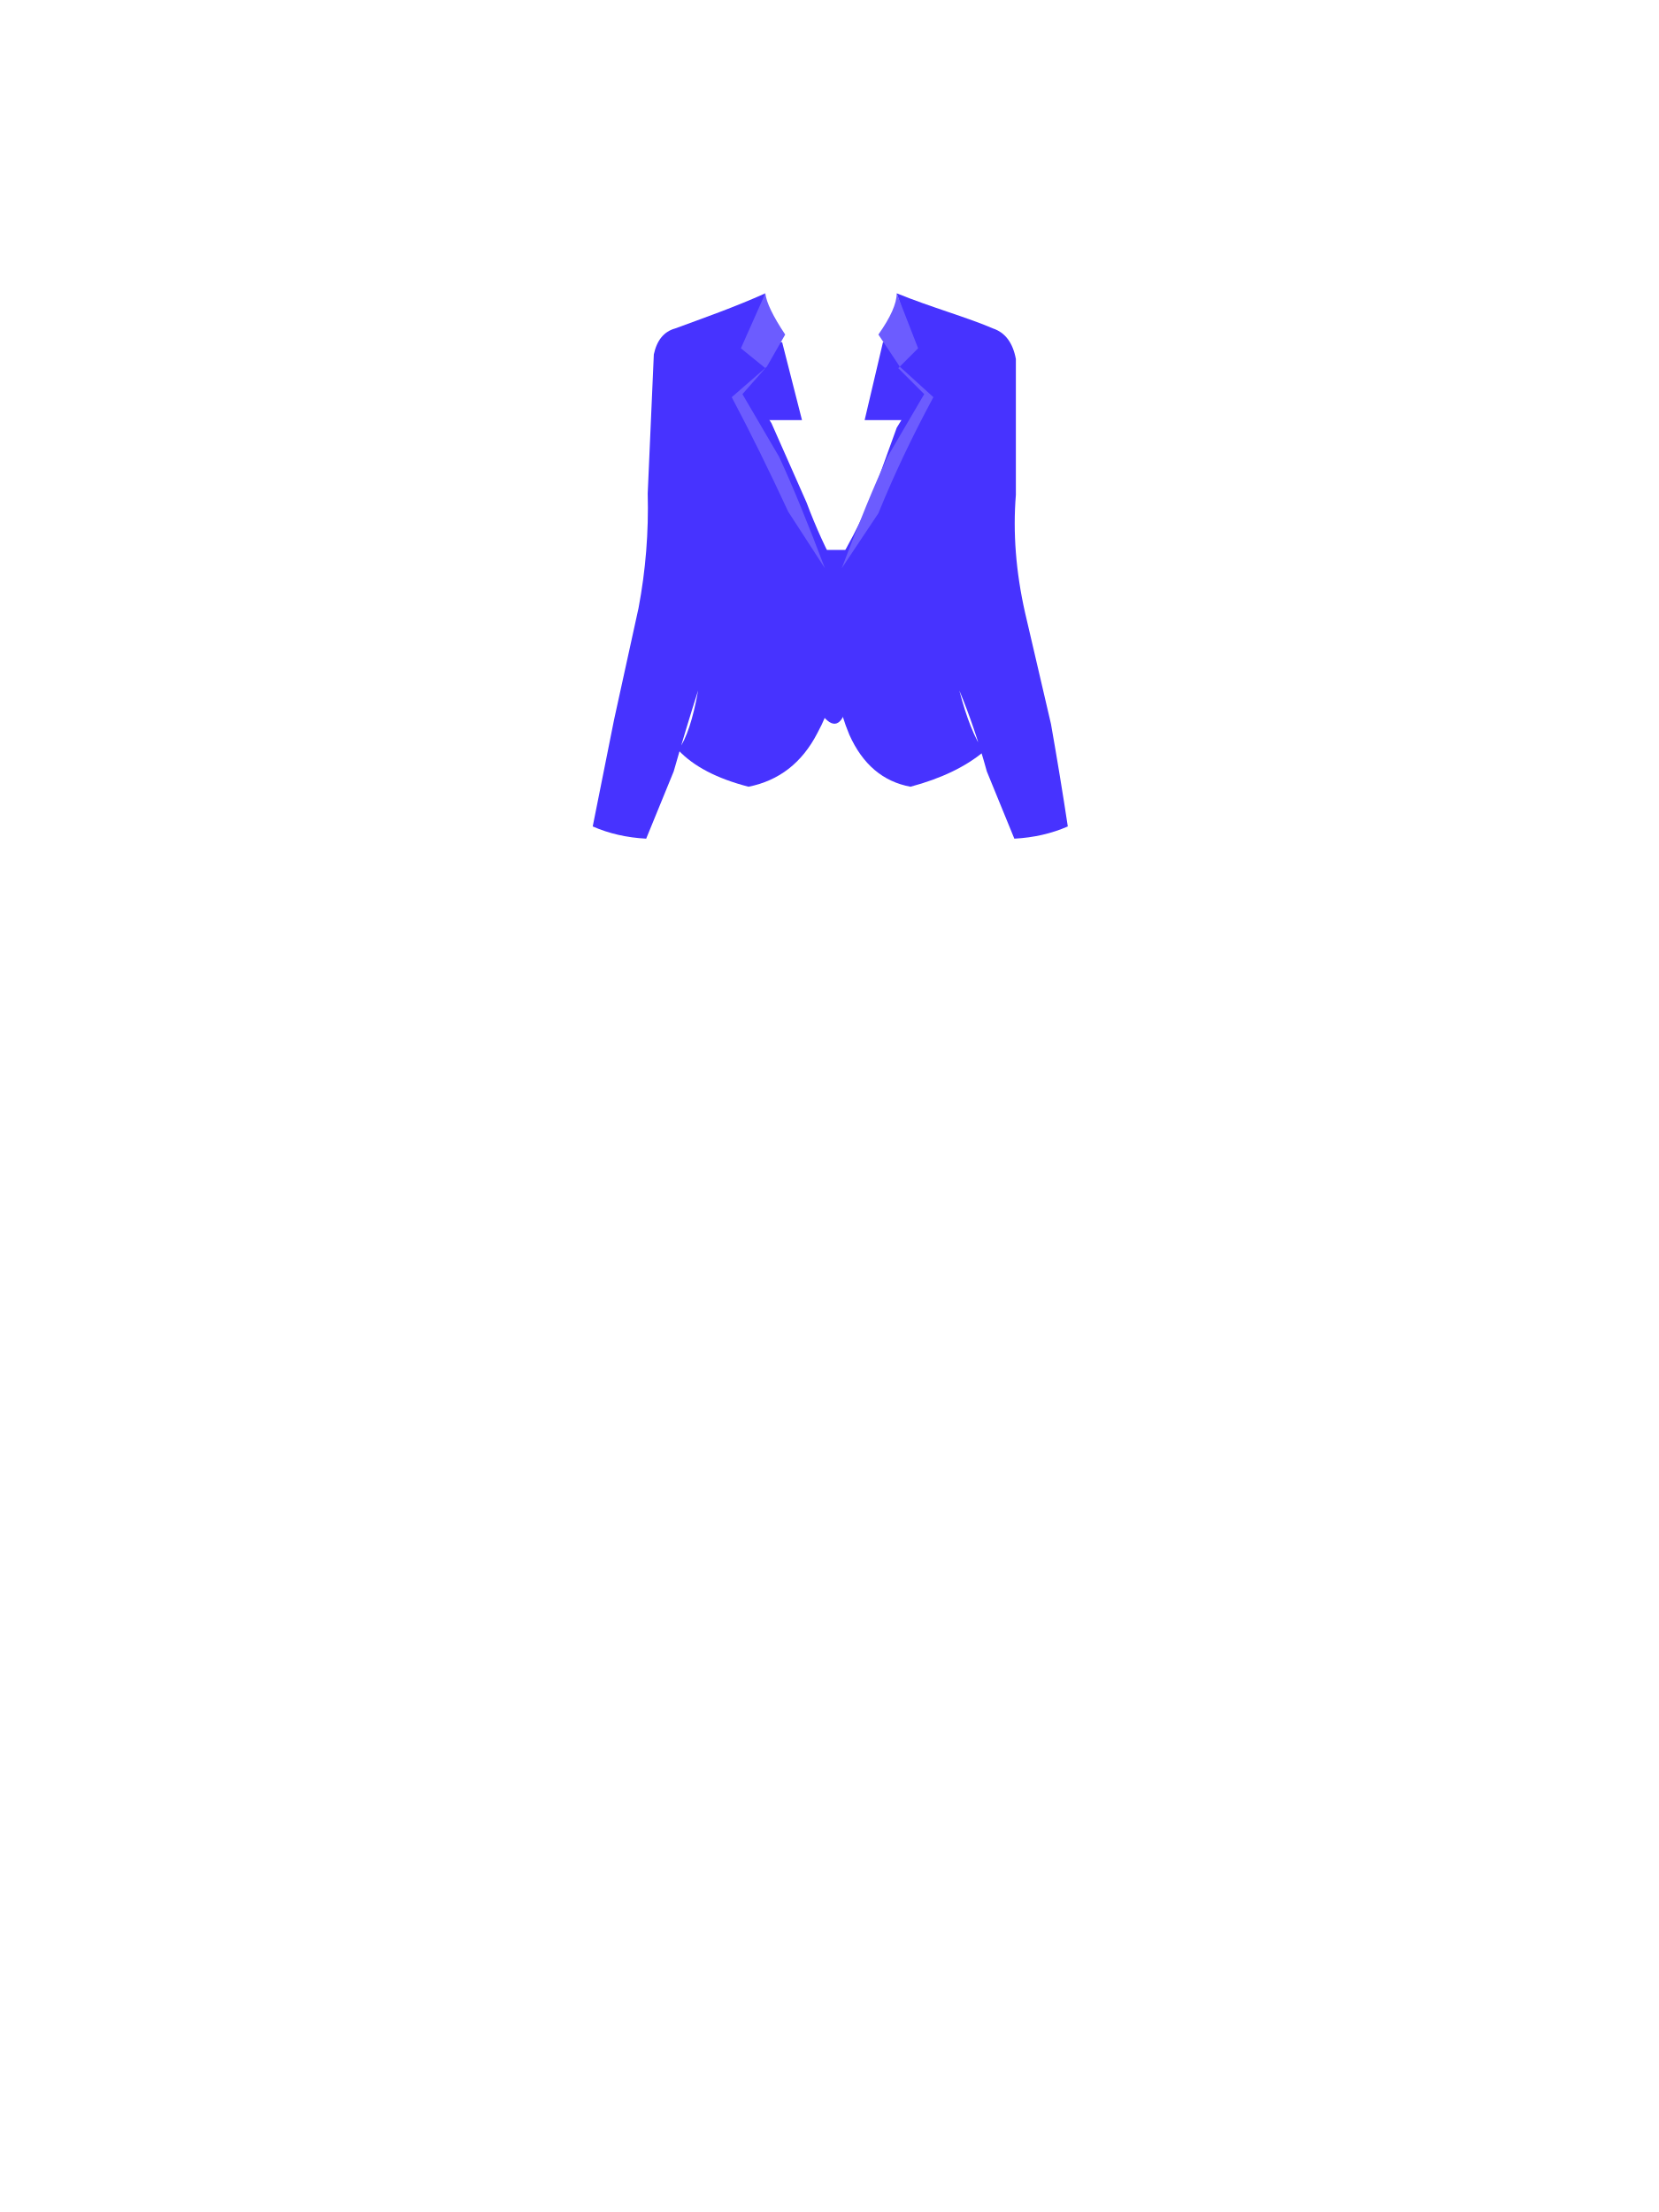
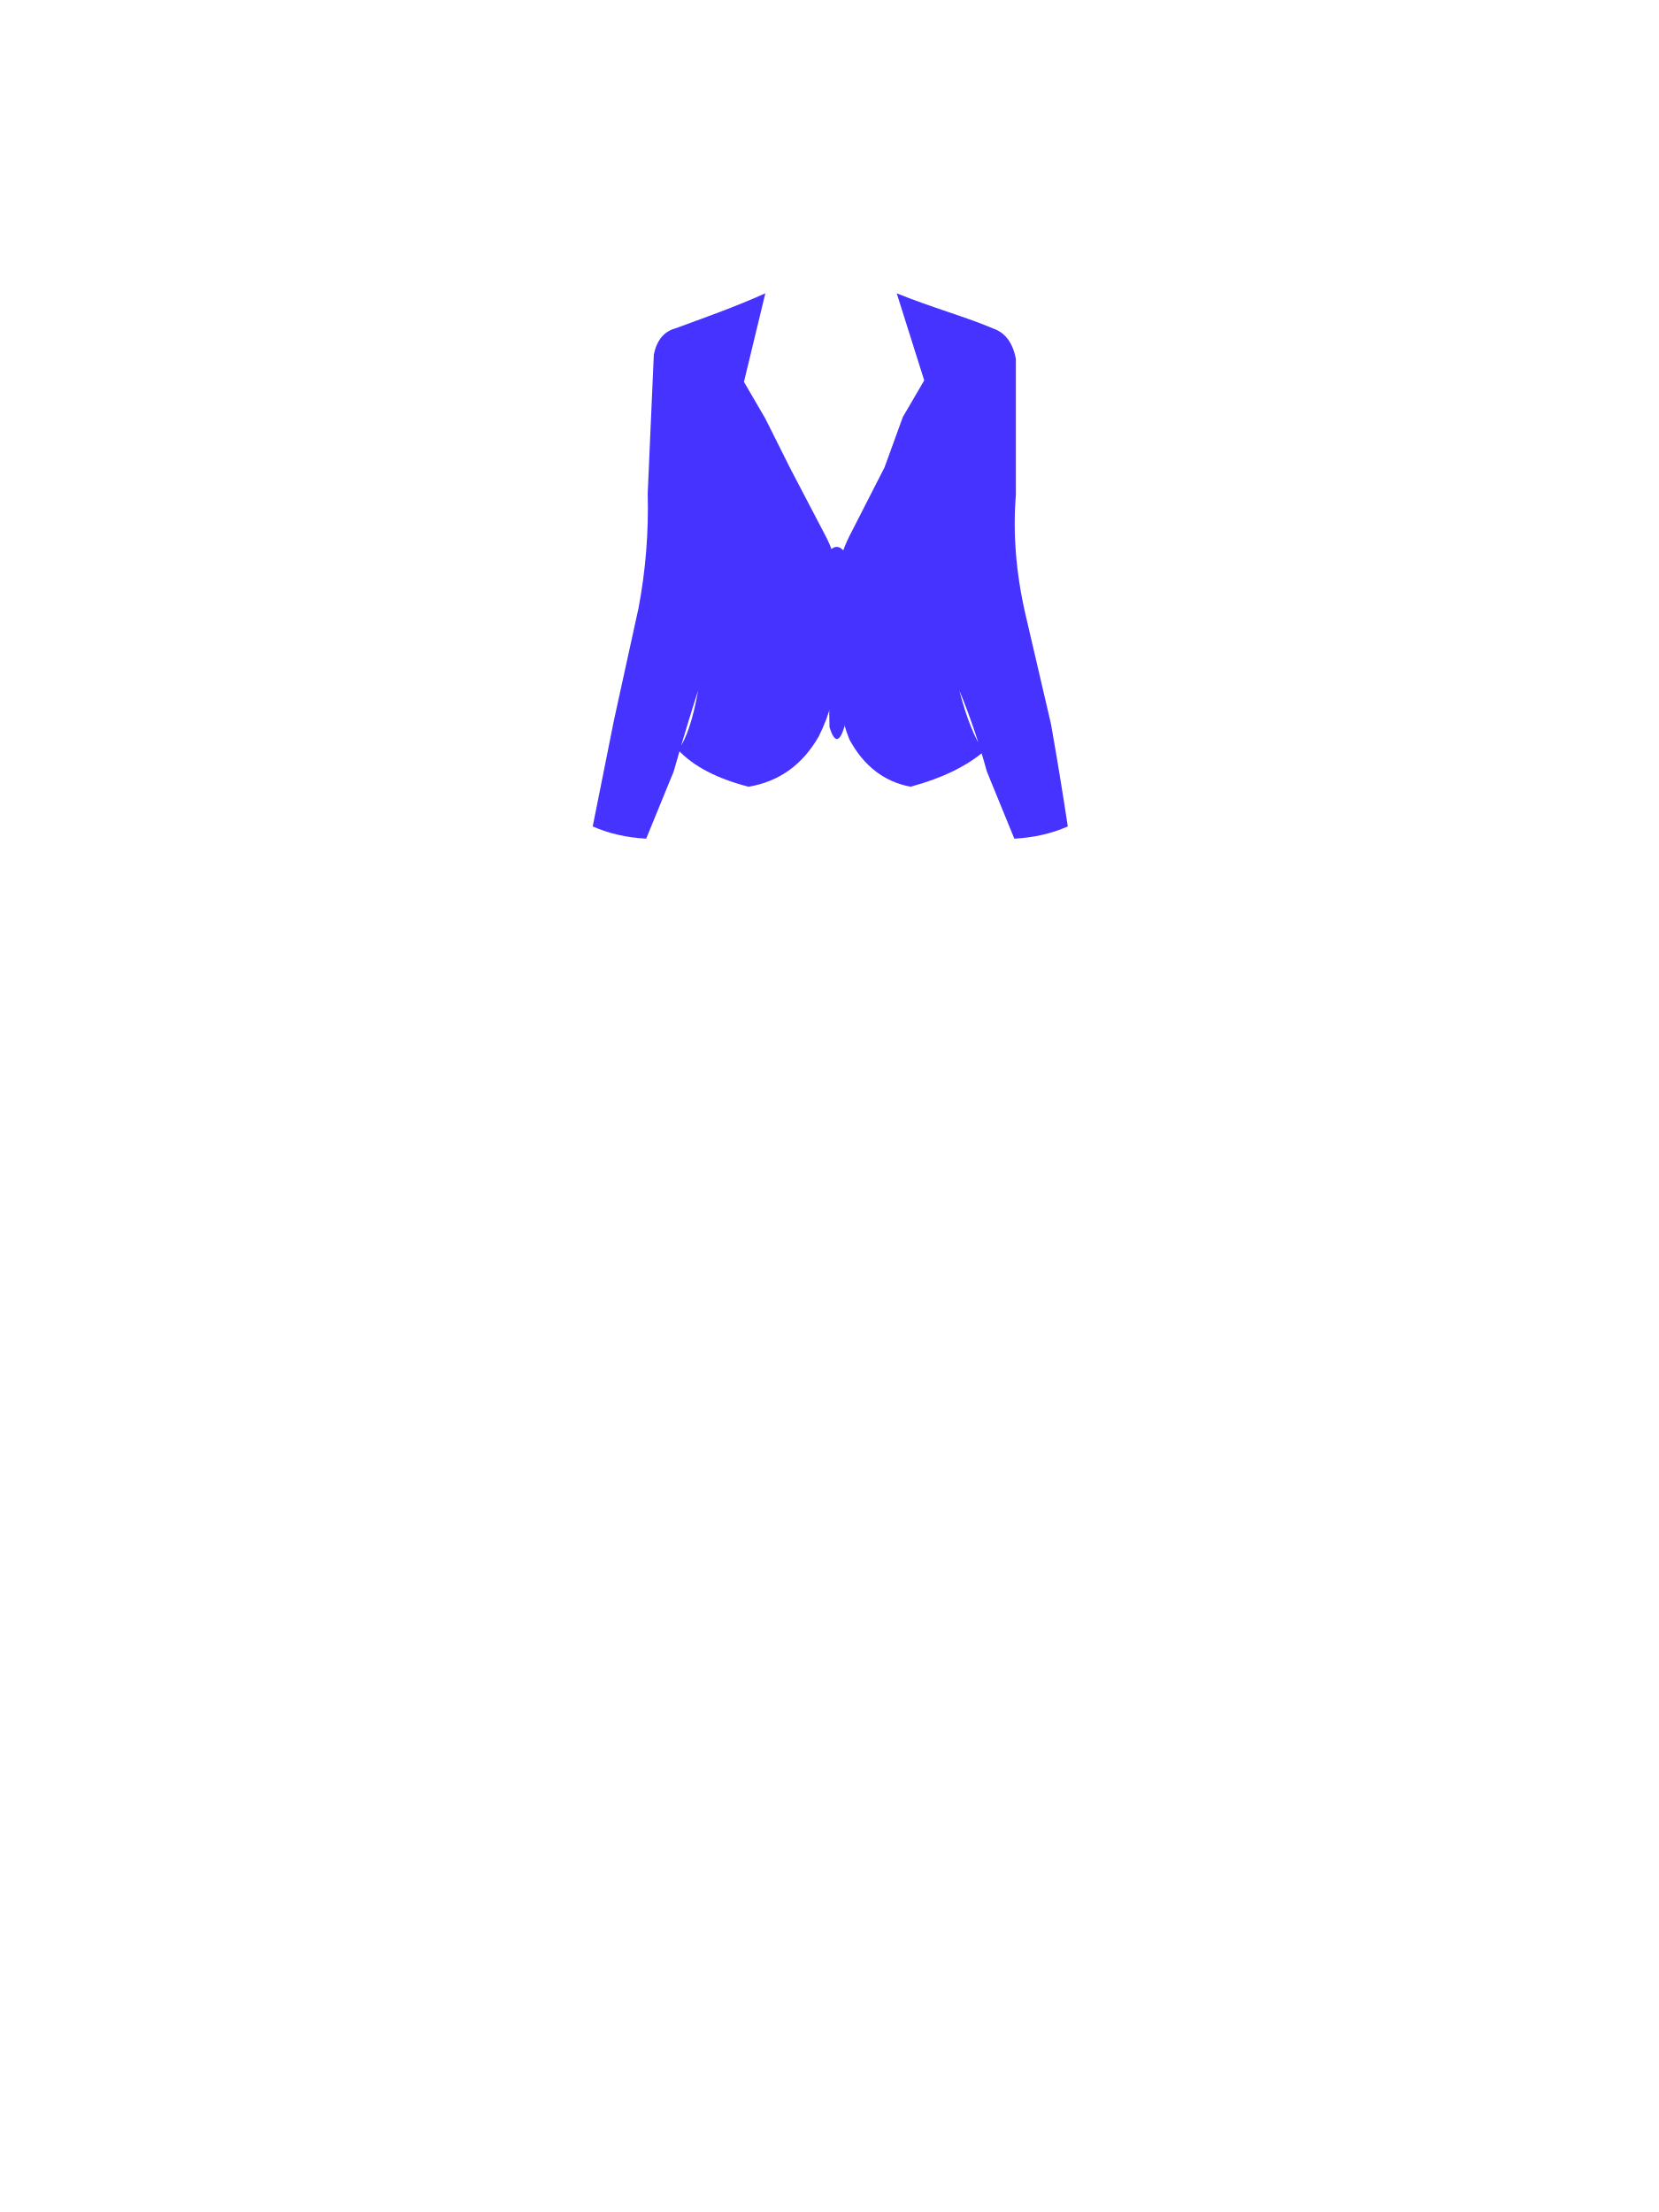
- <svg xmlns="http://www.w3.org/2000/svg" viewBox="0 0 1086 1448" width="1086" height="1448">
+ <svg xmlns="http://www.w3.org/2000/svg" width="1086" height="1448" viewBox="0 0 1086 1448">
  <g fill="#4733ff">
-     <path d="M501 192 C481 201 461 208 442 215 Q431 218 428 232 L424 323 Q425 361 418 398 L402 471 Q394 511 388 541 Q404 548 423 549 L441 505 Q449 477 457 452 Q452 480 444 491 Q459 507 490 515 Q520 509 535 480 Q547 458 548 435 L548 373 Q537 353 528 329 L505 277 L485 246 L501 192 Z" />
-     <path d="M587 192 C609 201 634 208 650 215 Q662 219 665 235 L665 324 Q662 361 671 401 L688 474 Q694 508 699 541 Q683 548 664 549 L646 505 Q638 476 628 452 Q635 479 644 492 Q626 507 596 515 Q569 510 556 481 Q546 457 546 432 L546 373 Q559 351 570 327 L587 280 L606 249 L587 192 Z" />
-   </g>
-   <g fill="#4733ff">
-     <path d="M485 226 L512 224 L525 275 L482 275 Z" />
-     <path d="M578 224 L603 226 L613 275 L566 275 Z" />
-     <path d="M535 360 L555 360 L554 464 Q548 483 536 465 Z" />
-   </g>
-   <g fill="#6c5cff">
-     <path d="M501 192 Q502 201 514 219 L502 240 L479 260 Q497 294 516 335 L540 372 Q523 327 510 299 L486 258 L501 241 L485 228 Z" />
-     <path d="M587 192 Q587 202 575 219 L589 240 L611 260 Q590 299 575 336 L551 372 Q568 327 581 299 L605 258 L588 241 L601 228 Z" />
+     <path d="M501 192 C481 201 461 208 442 215 Q431 218 428 232 L424 323 Q425 361 418 398 L402 471 Q394 511 388 541 Q404 548 423 549 L441 505 Q449 477 457 452 Q452 480 444 491 Q459 507 490 515 Q520 510 536 482 Q547 460 548 436 L548 376 Q547 363 540 350 L517 306 L501 274 L487 250 L501 192 Z" />
+     <path d="M587 192 C609 201 634 208 650 215 Q662 219 665 235 L665 324 Q662 361 671 401 L688 474 Q694 508 699 541 Q683 548 664 549 L646 505 Q638 476 628 452 Q635 479 644 492 Q626 507 596 515 Q570 510 556 484 Q548 464 548 440 L548 376 Q550 363 556 351 L579 306 L591 273 L605 249 L587 192 Z" />
+     <path d="M541 363 Q548 353 554 363 L553 475 Q548 492 543 476 Z" />
  </g>
</svg>
